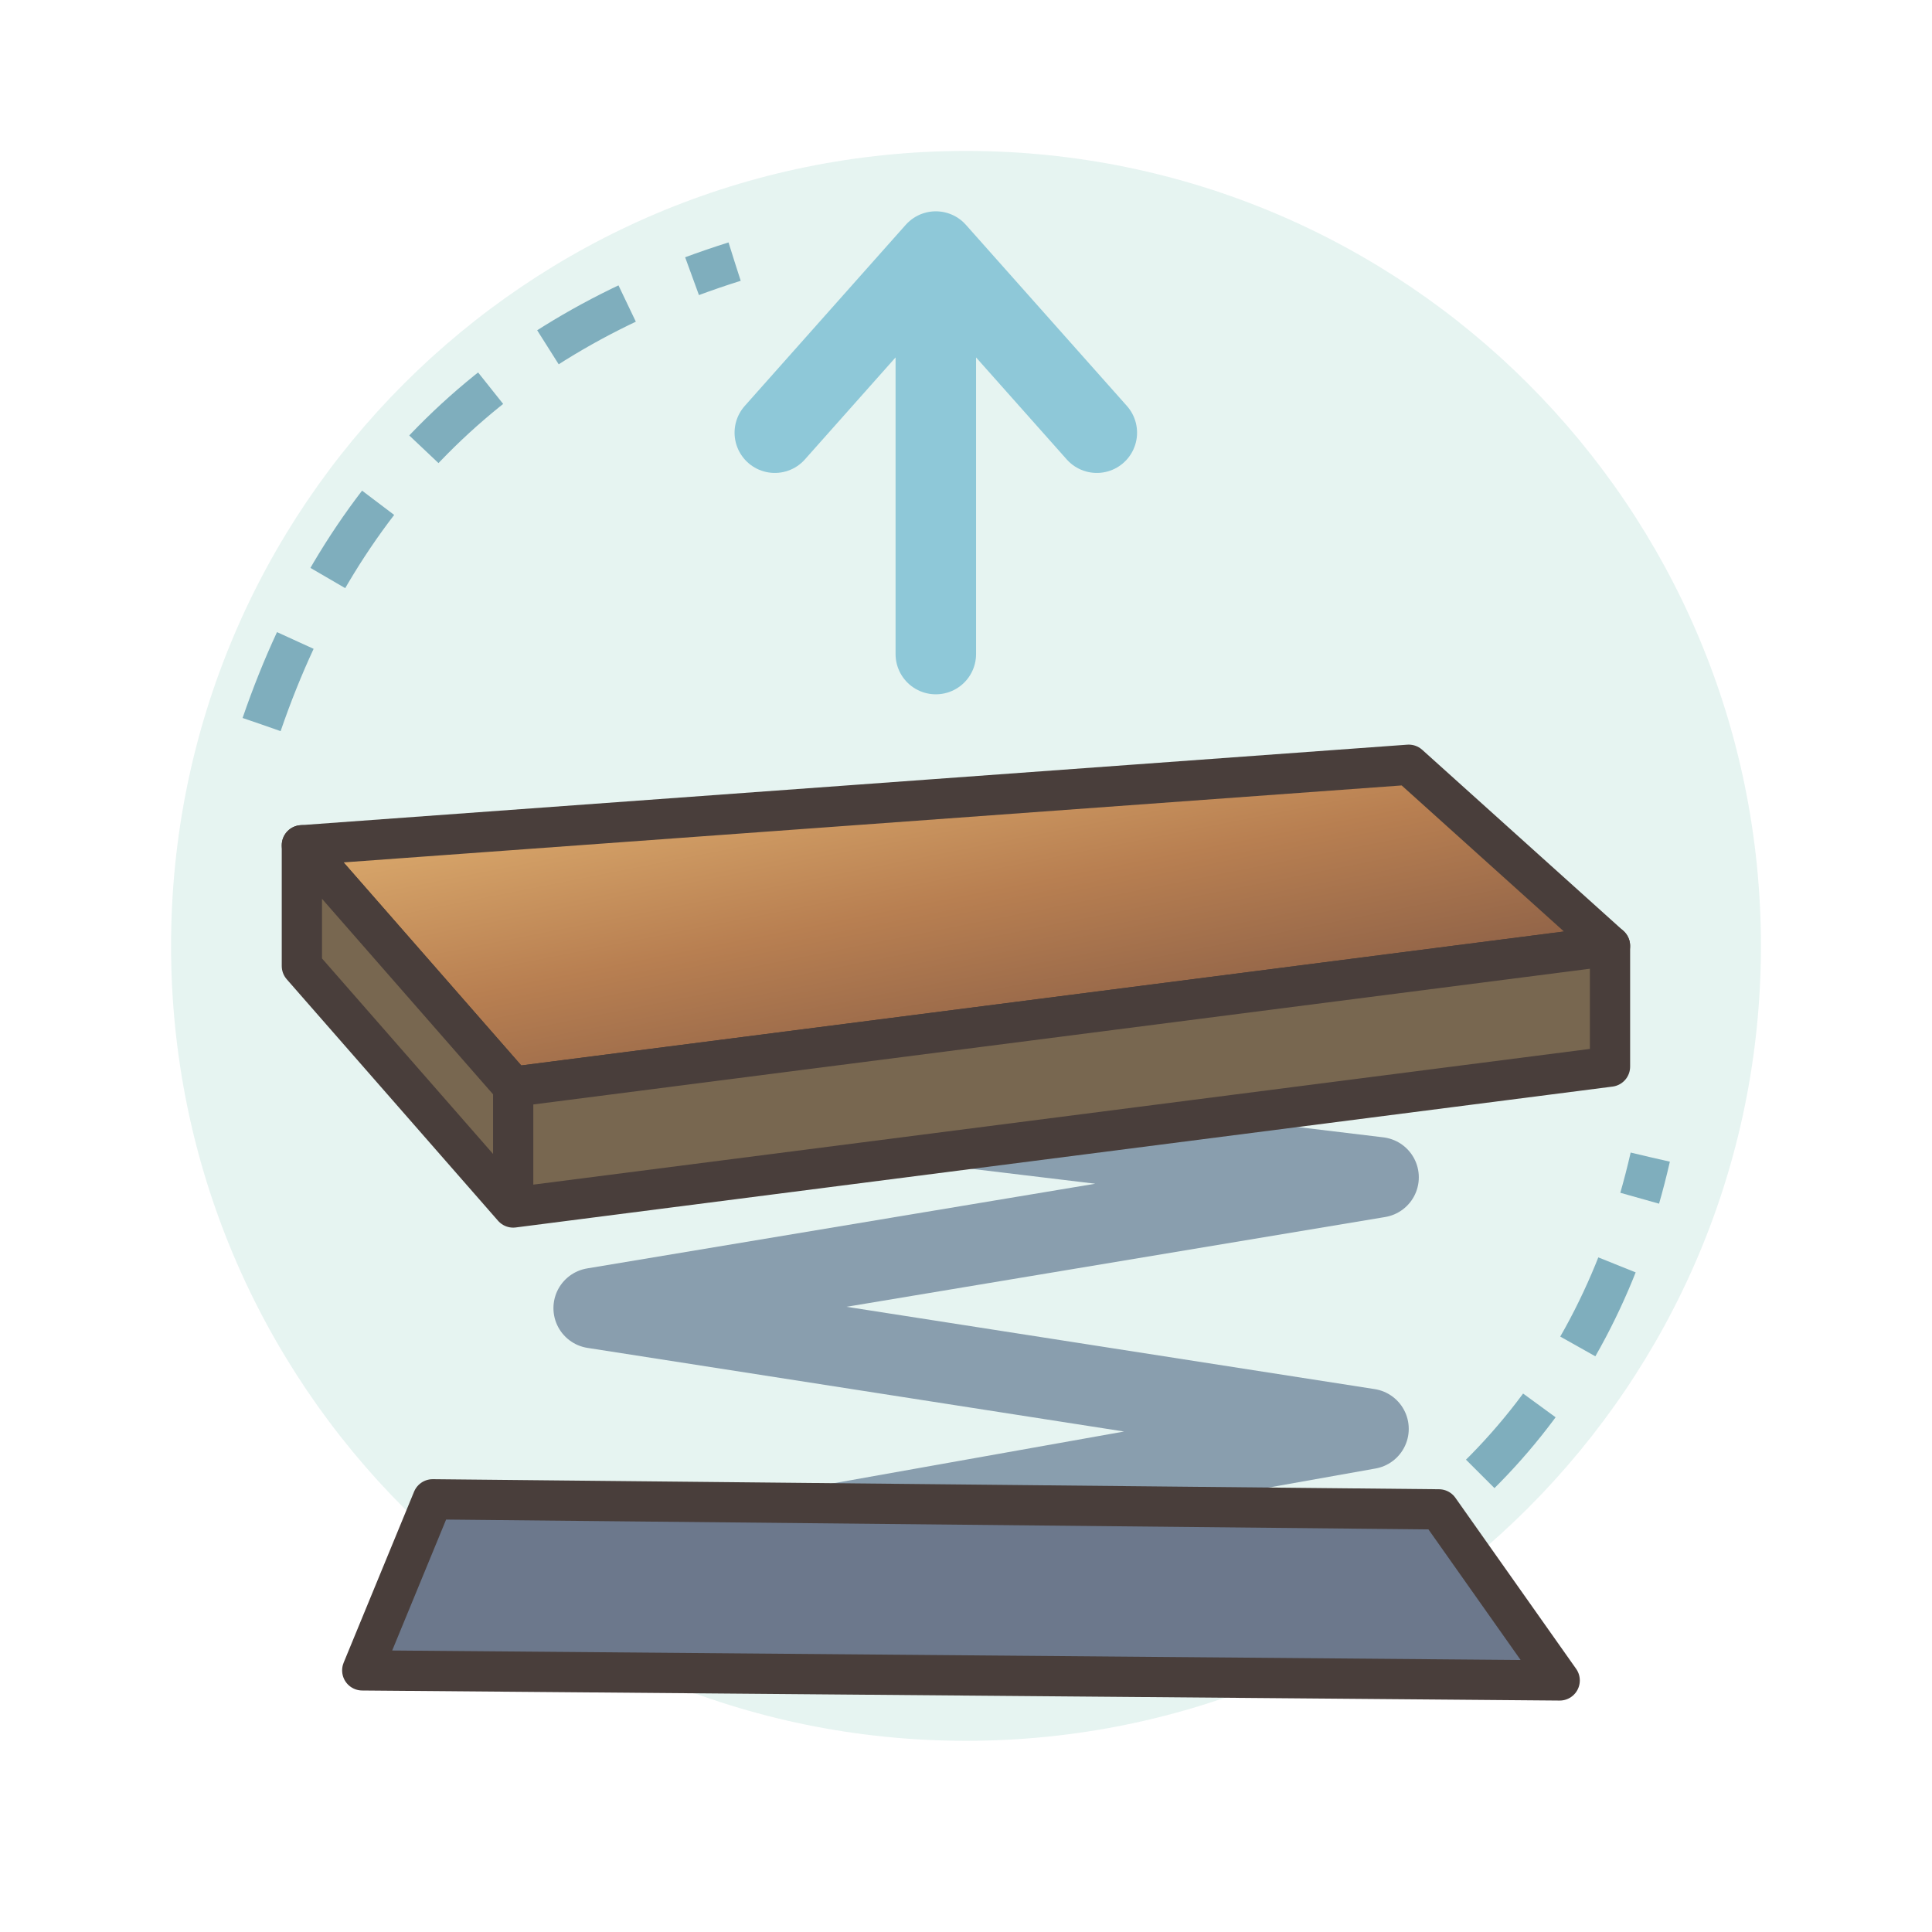
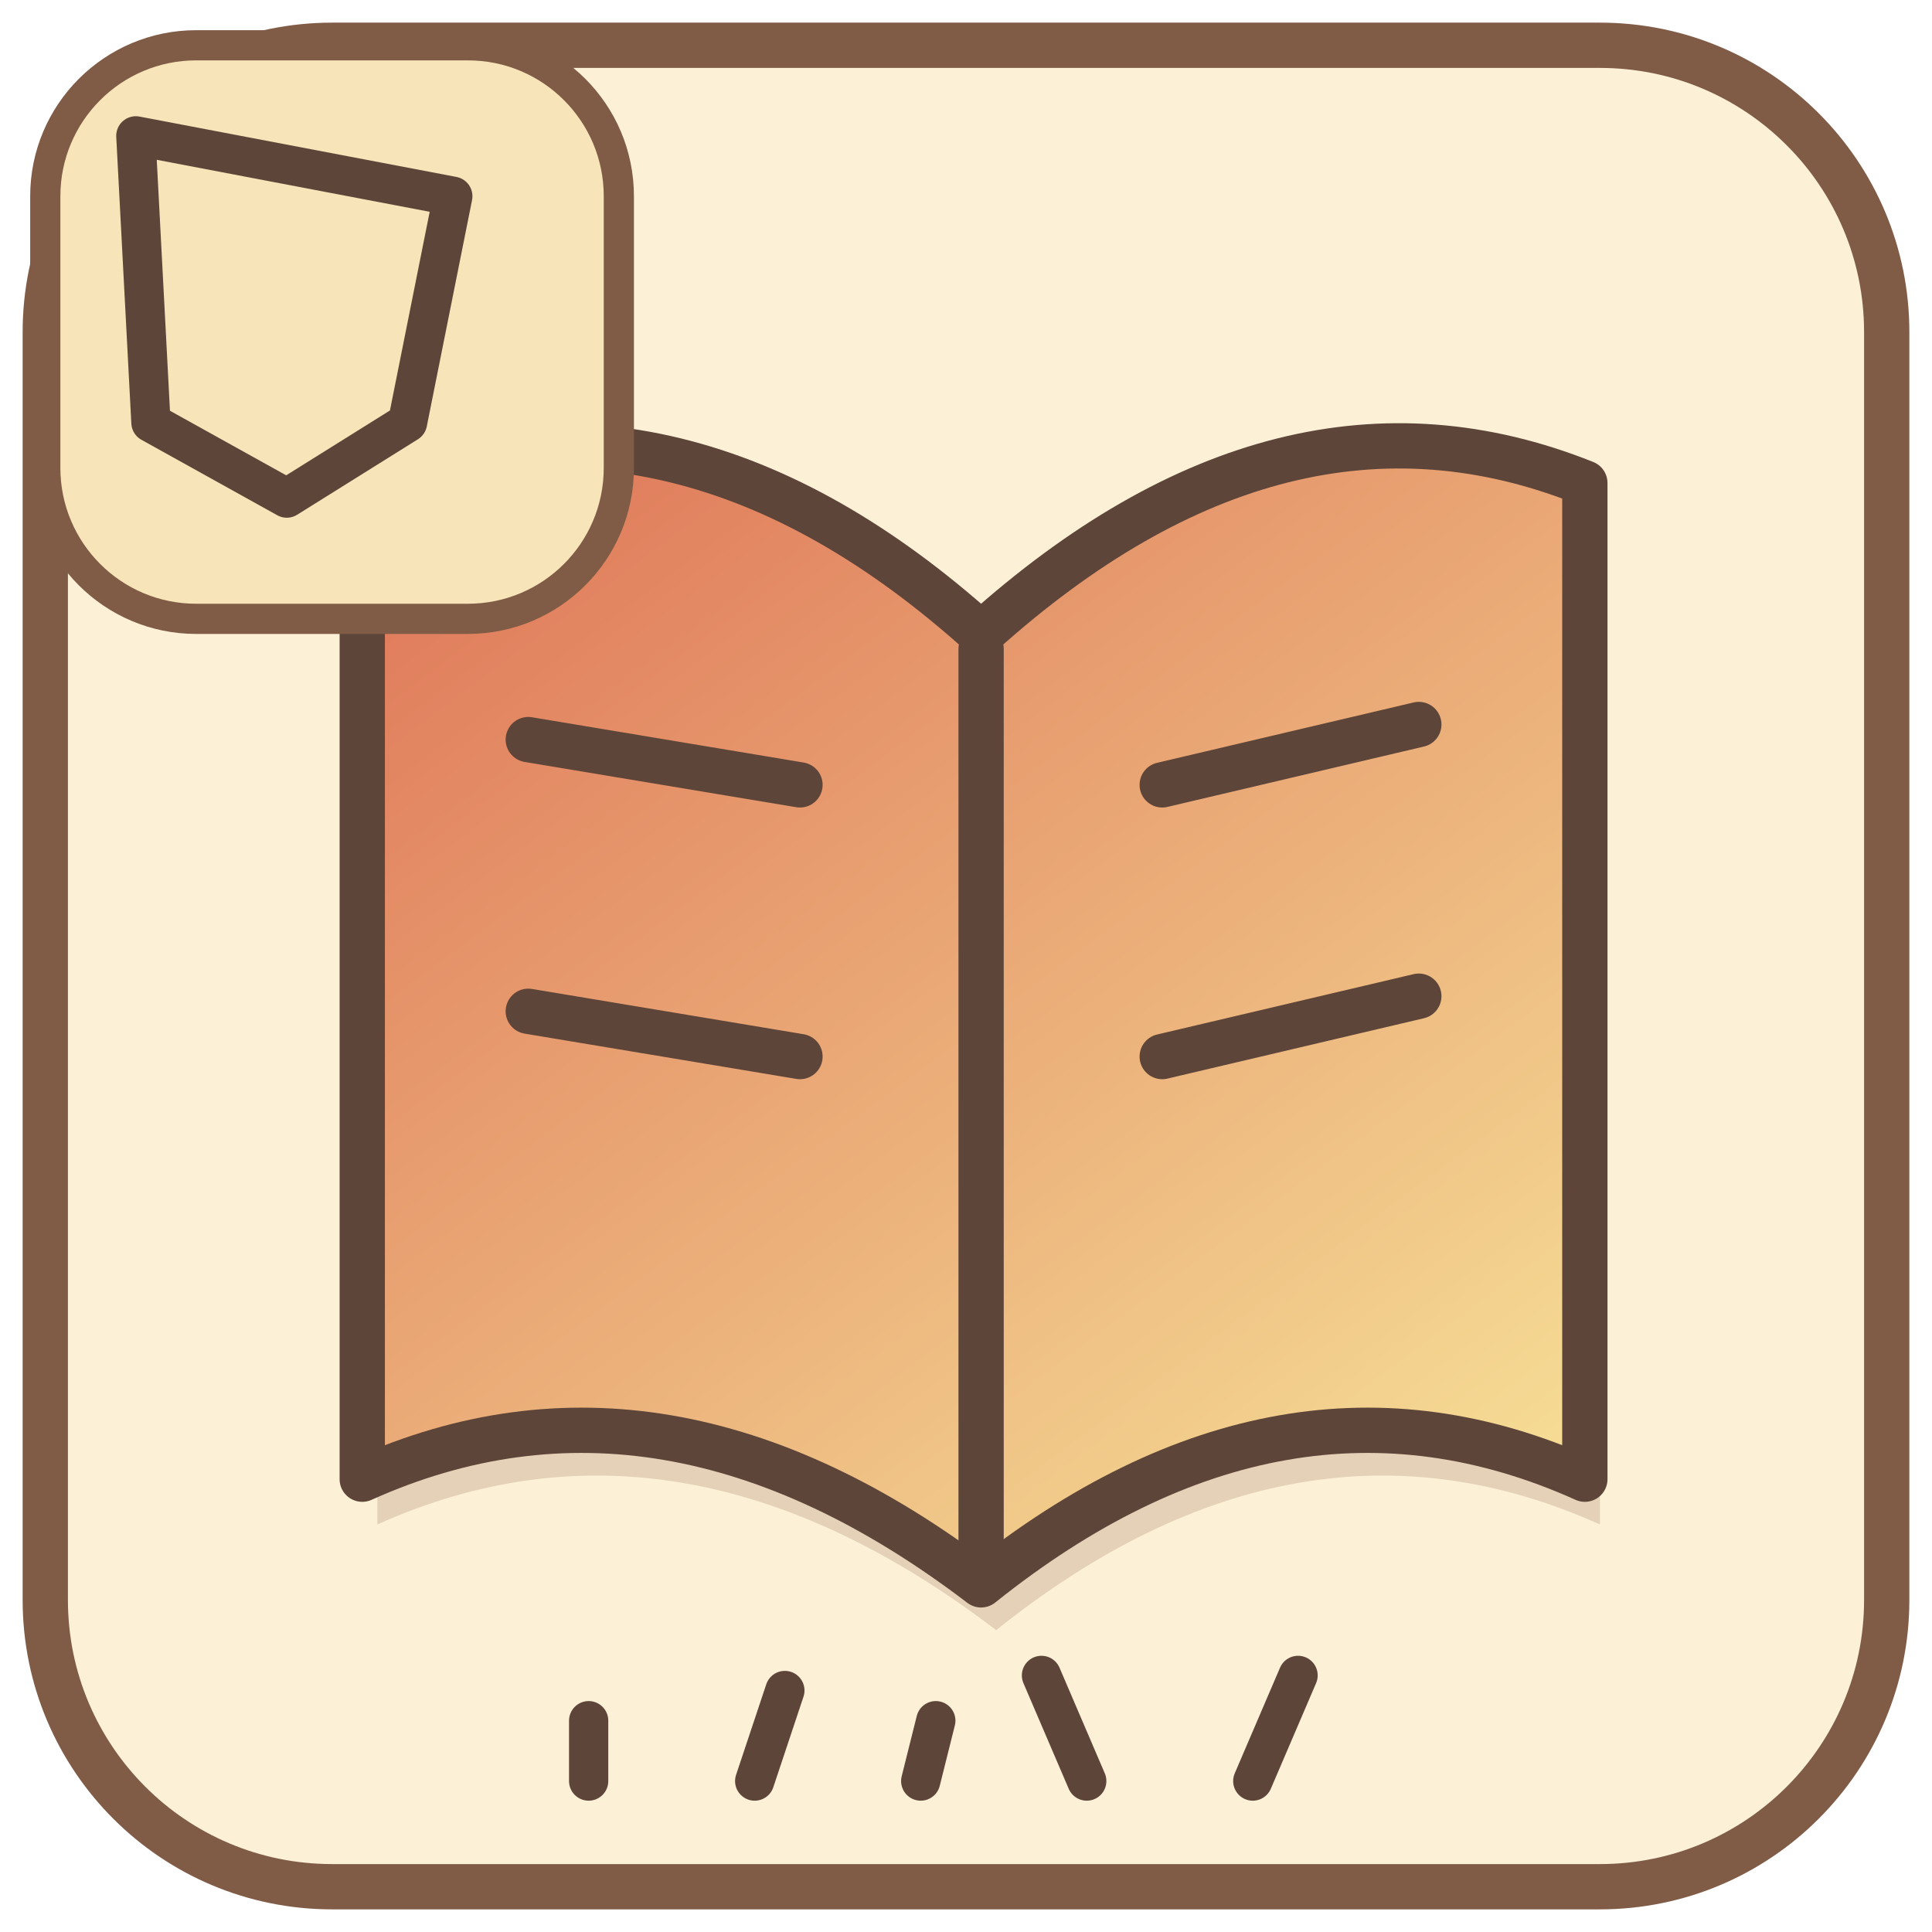
- <svg xmlns="http://www.w3.org/2000/svg" width="256" height="256" viewBox="0 0 192 192">
+ <svg xmlns="http://www.w3.org/2000/svg" width="128" height="128" viewBox="0 0 128 128">
  <defs>
-     <linearGradient id="leather" x2=".8" y2="1">
-       <stop stop-color="#ebbd79" />
-       <stop offset=".5" stop-color="#b87f51" />
-       <stop offset="1" stop-color="#785242" />
-     </linearGradient>
-     <linearGradient id="rock" x2=".7" y2="1">
-       <stop stop-color="#b9c7ca" />
-       <stop offset="1" stop-color="#596a81" />
-     </linearGradient>
-     <linearGradient id="feather" x2="1" y2="1">
-       <stop stop-color="#fff8dc" />
-       <stop offset=".6" stop-color="#b9dae0" />
-       <stop offset="1" stop-color="#679ab5" />
+     <linearGradient id="paint" x2=".8" y2="1">
+       <stop stop-color="#de7256" />
+       <stop offset="1" stop-color="#f5db94" />
    </linearGradient>
  </defs>
-   <circle cx="96" cy="94" r="79" fill="#d6ece8" opacity=".6" />
-   <path d="M26 72q12-35 47-46m47 137q36-13 44-48" fill="none" stroke="#7faebd" stroke-width="4" stroke-dasharray="9 7" />
-   <g stroke="#493e3b" stroke-width="4" stroke-linecap="round" stroke-linejoin="round">
-     <path d="M54 107l83 10-78 13 77 12-73 13" fill="none" stroke="#899eae" stroke-width="8" />
-     <path d="M43 149l100 1 12 17-119-1z" fill="#6c788c" />
-     <path d="M30 84l110-8 20 18-109 14z" fill="url(#leather)" />
-     <path d="M30 84l21 24v12L30 96zm21 24l109-14v12L51 120z" fill="#786750" />
-     <path d="M93 65V27m-16 16l16-18 16 18" fill="none" stroke="#8ec8d8" stroke-width="8" />
+   <rect x="3" y="3" width="122" height="122" rx="19" fill="#fcf0d7" stroke="#805c47" stroke-width="3" />
+   <g transform="translate(1 3)" fill="#9b7558" opacity=".25">
+     <path d="M65 42q-20-18-41-10v66q20-9 41 7 20-16 40-7V32q-20-8-40 10z" />
+     <path d="M65 43v61M35 49l18 3M77 52l17-4M35 67l18 3M77 70l17-4" fill="none" />
+   </g>
+   <g fill="url(#paint)" stroke="#5e4539" stroke-width="3" stroke-linejoin="round" stroke-linecap="round">
+     <path d="M65 42q-20-18-41-10v66q20-9 41 7 20-16 40-7V32q-20-8-40 10z" />
+     <path d="M65 43v61M35 49l18 3M77 52l17-4M35 67l18 3M77 70l17-4" fill="none" />
+   </g>
+   <rect x="3" y="3" width="38" height="38" rx="10" fill="#f7e4b8" stroke="#805c47" stroke-width="2" />
+   <g fill="none" stroke="#5e4539" stroke-width="2.6" stroke-linecap="round" stroke-linejoin="round">
+     <path d="M9 9l21 4-3 15-8 5-9-5z" />
+     <path d="M39 118l0 -4" />
+     <path d="M50 118l2 -6" />
+     <path d="M61 118l1 -4" />
+     <path d="M72 118l-3 -7" />
+     <path d="M83 118l3 -7" />
  </g>
</svg>
